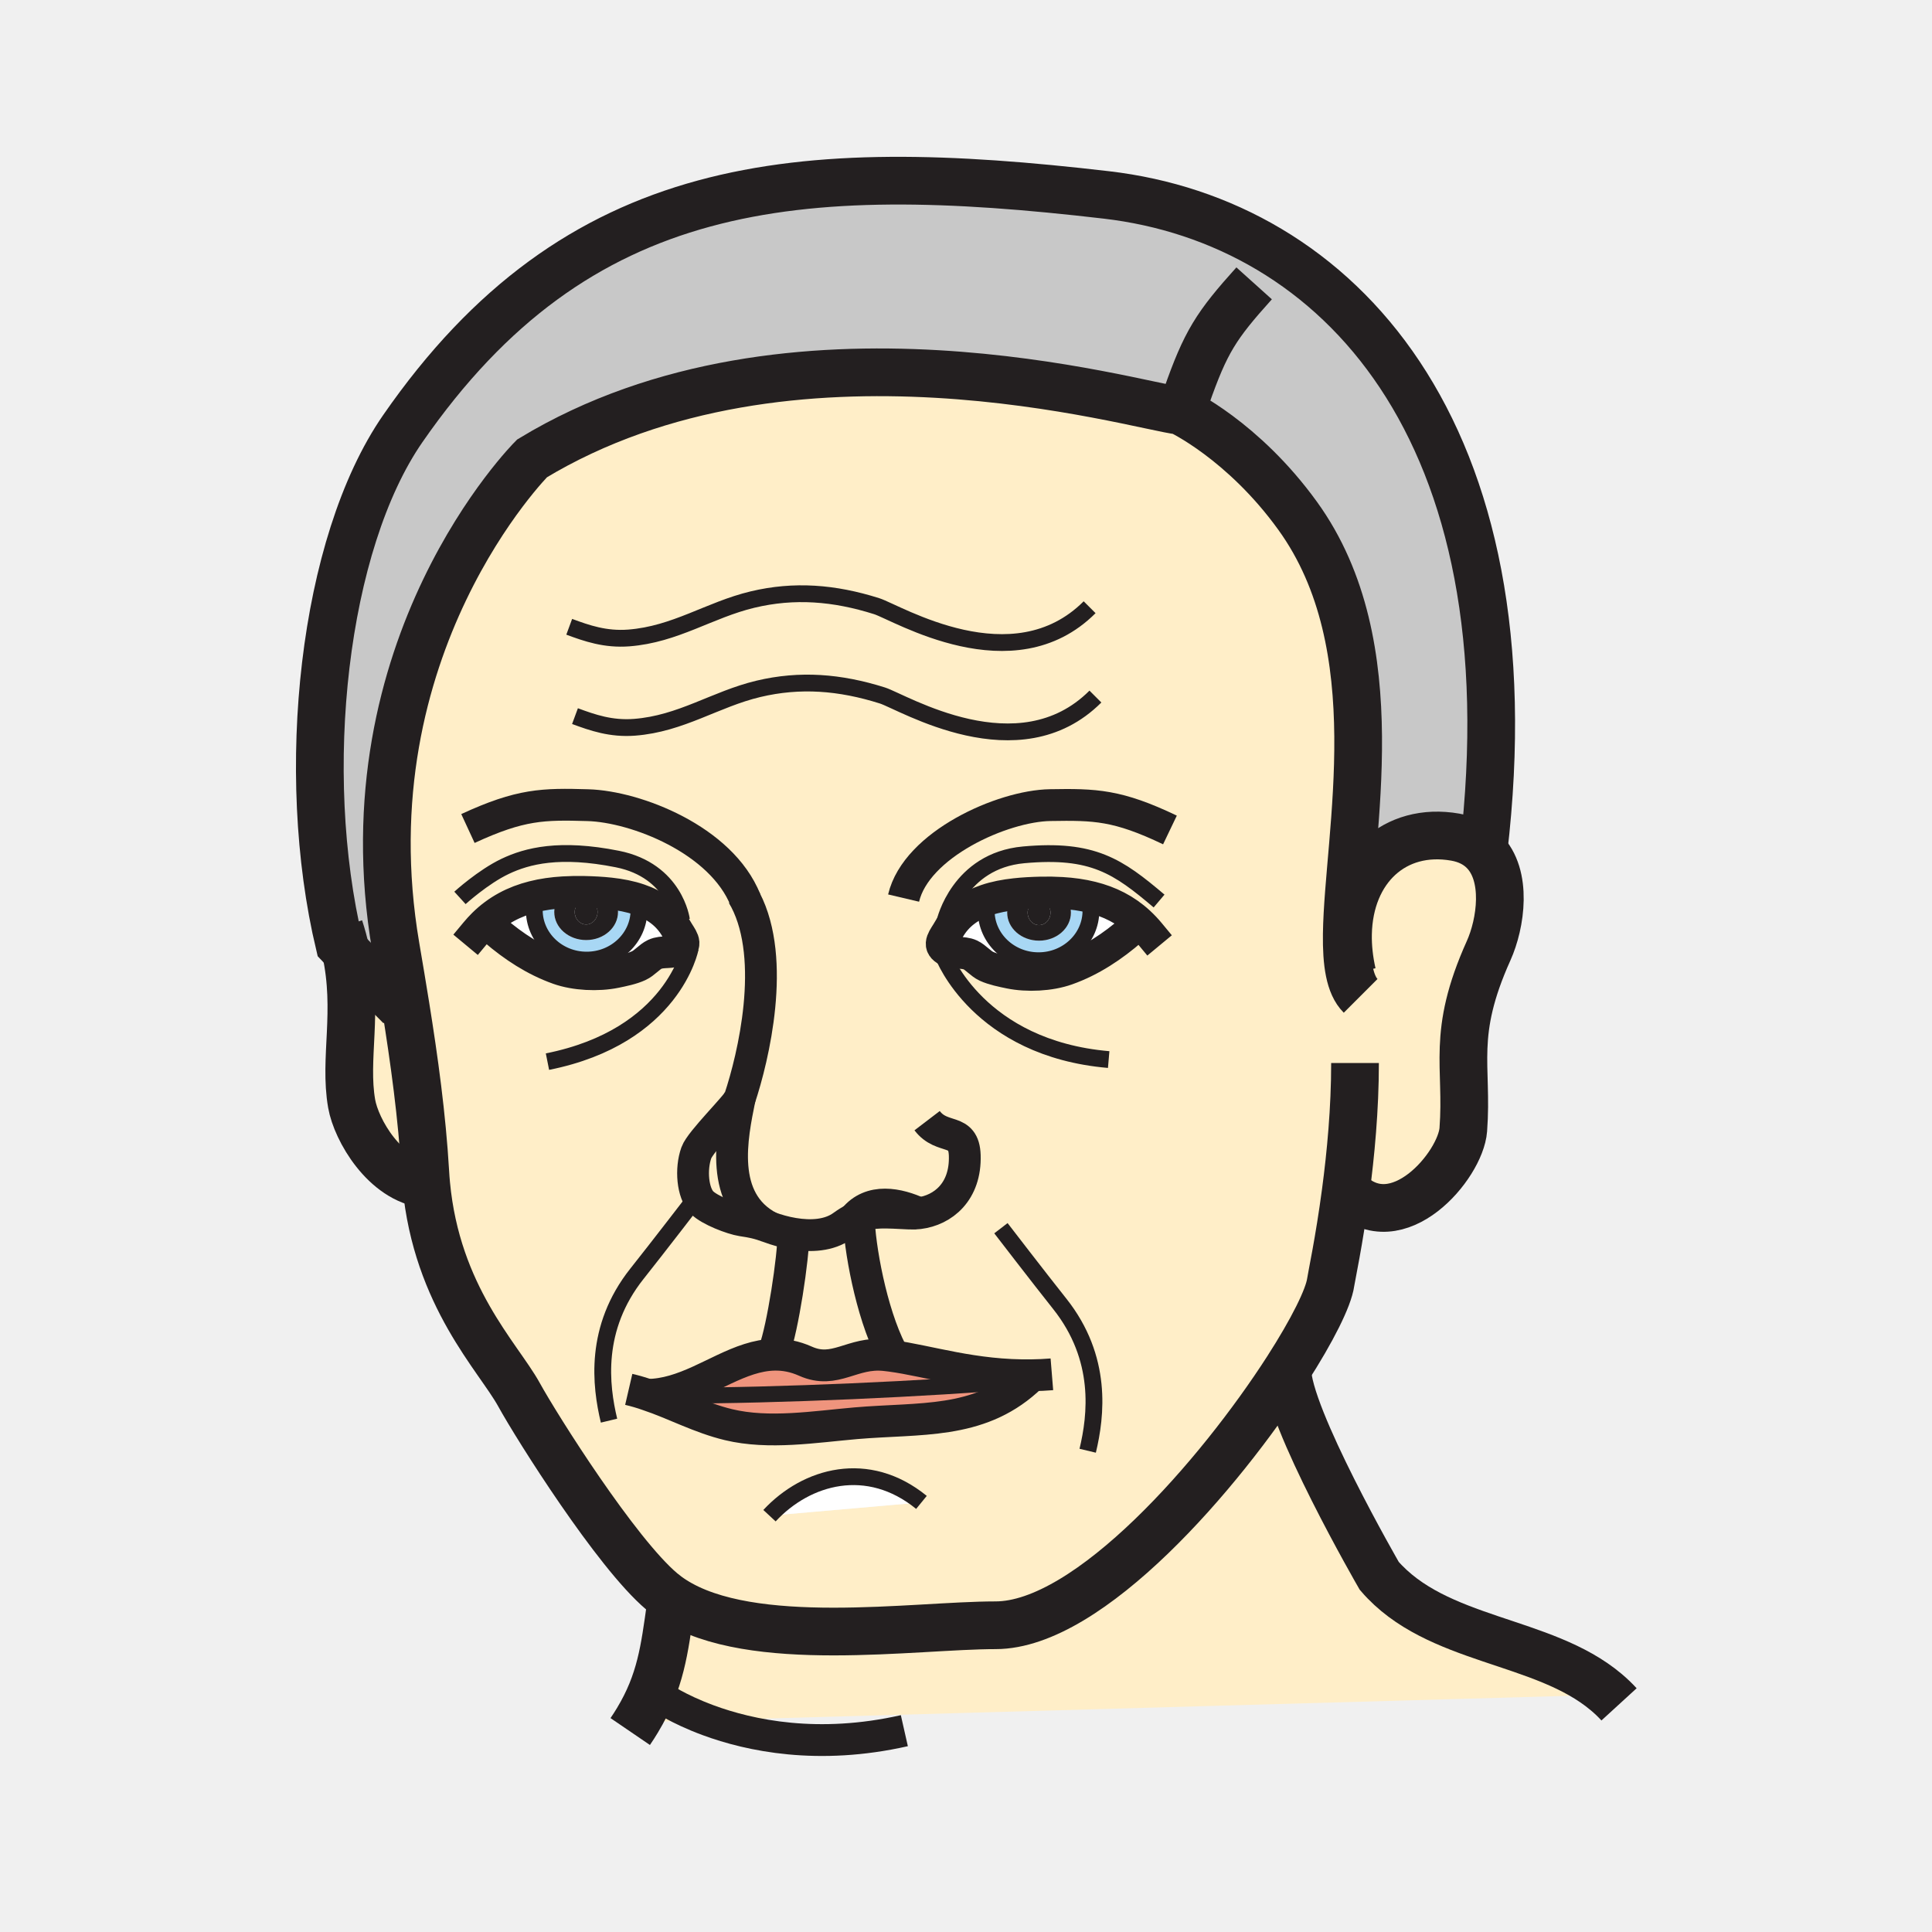
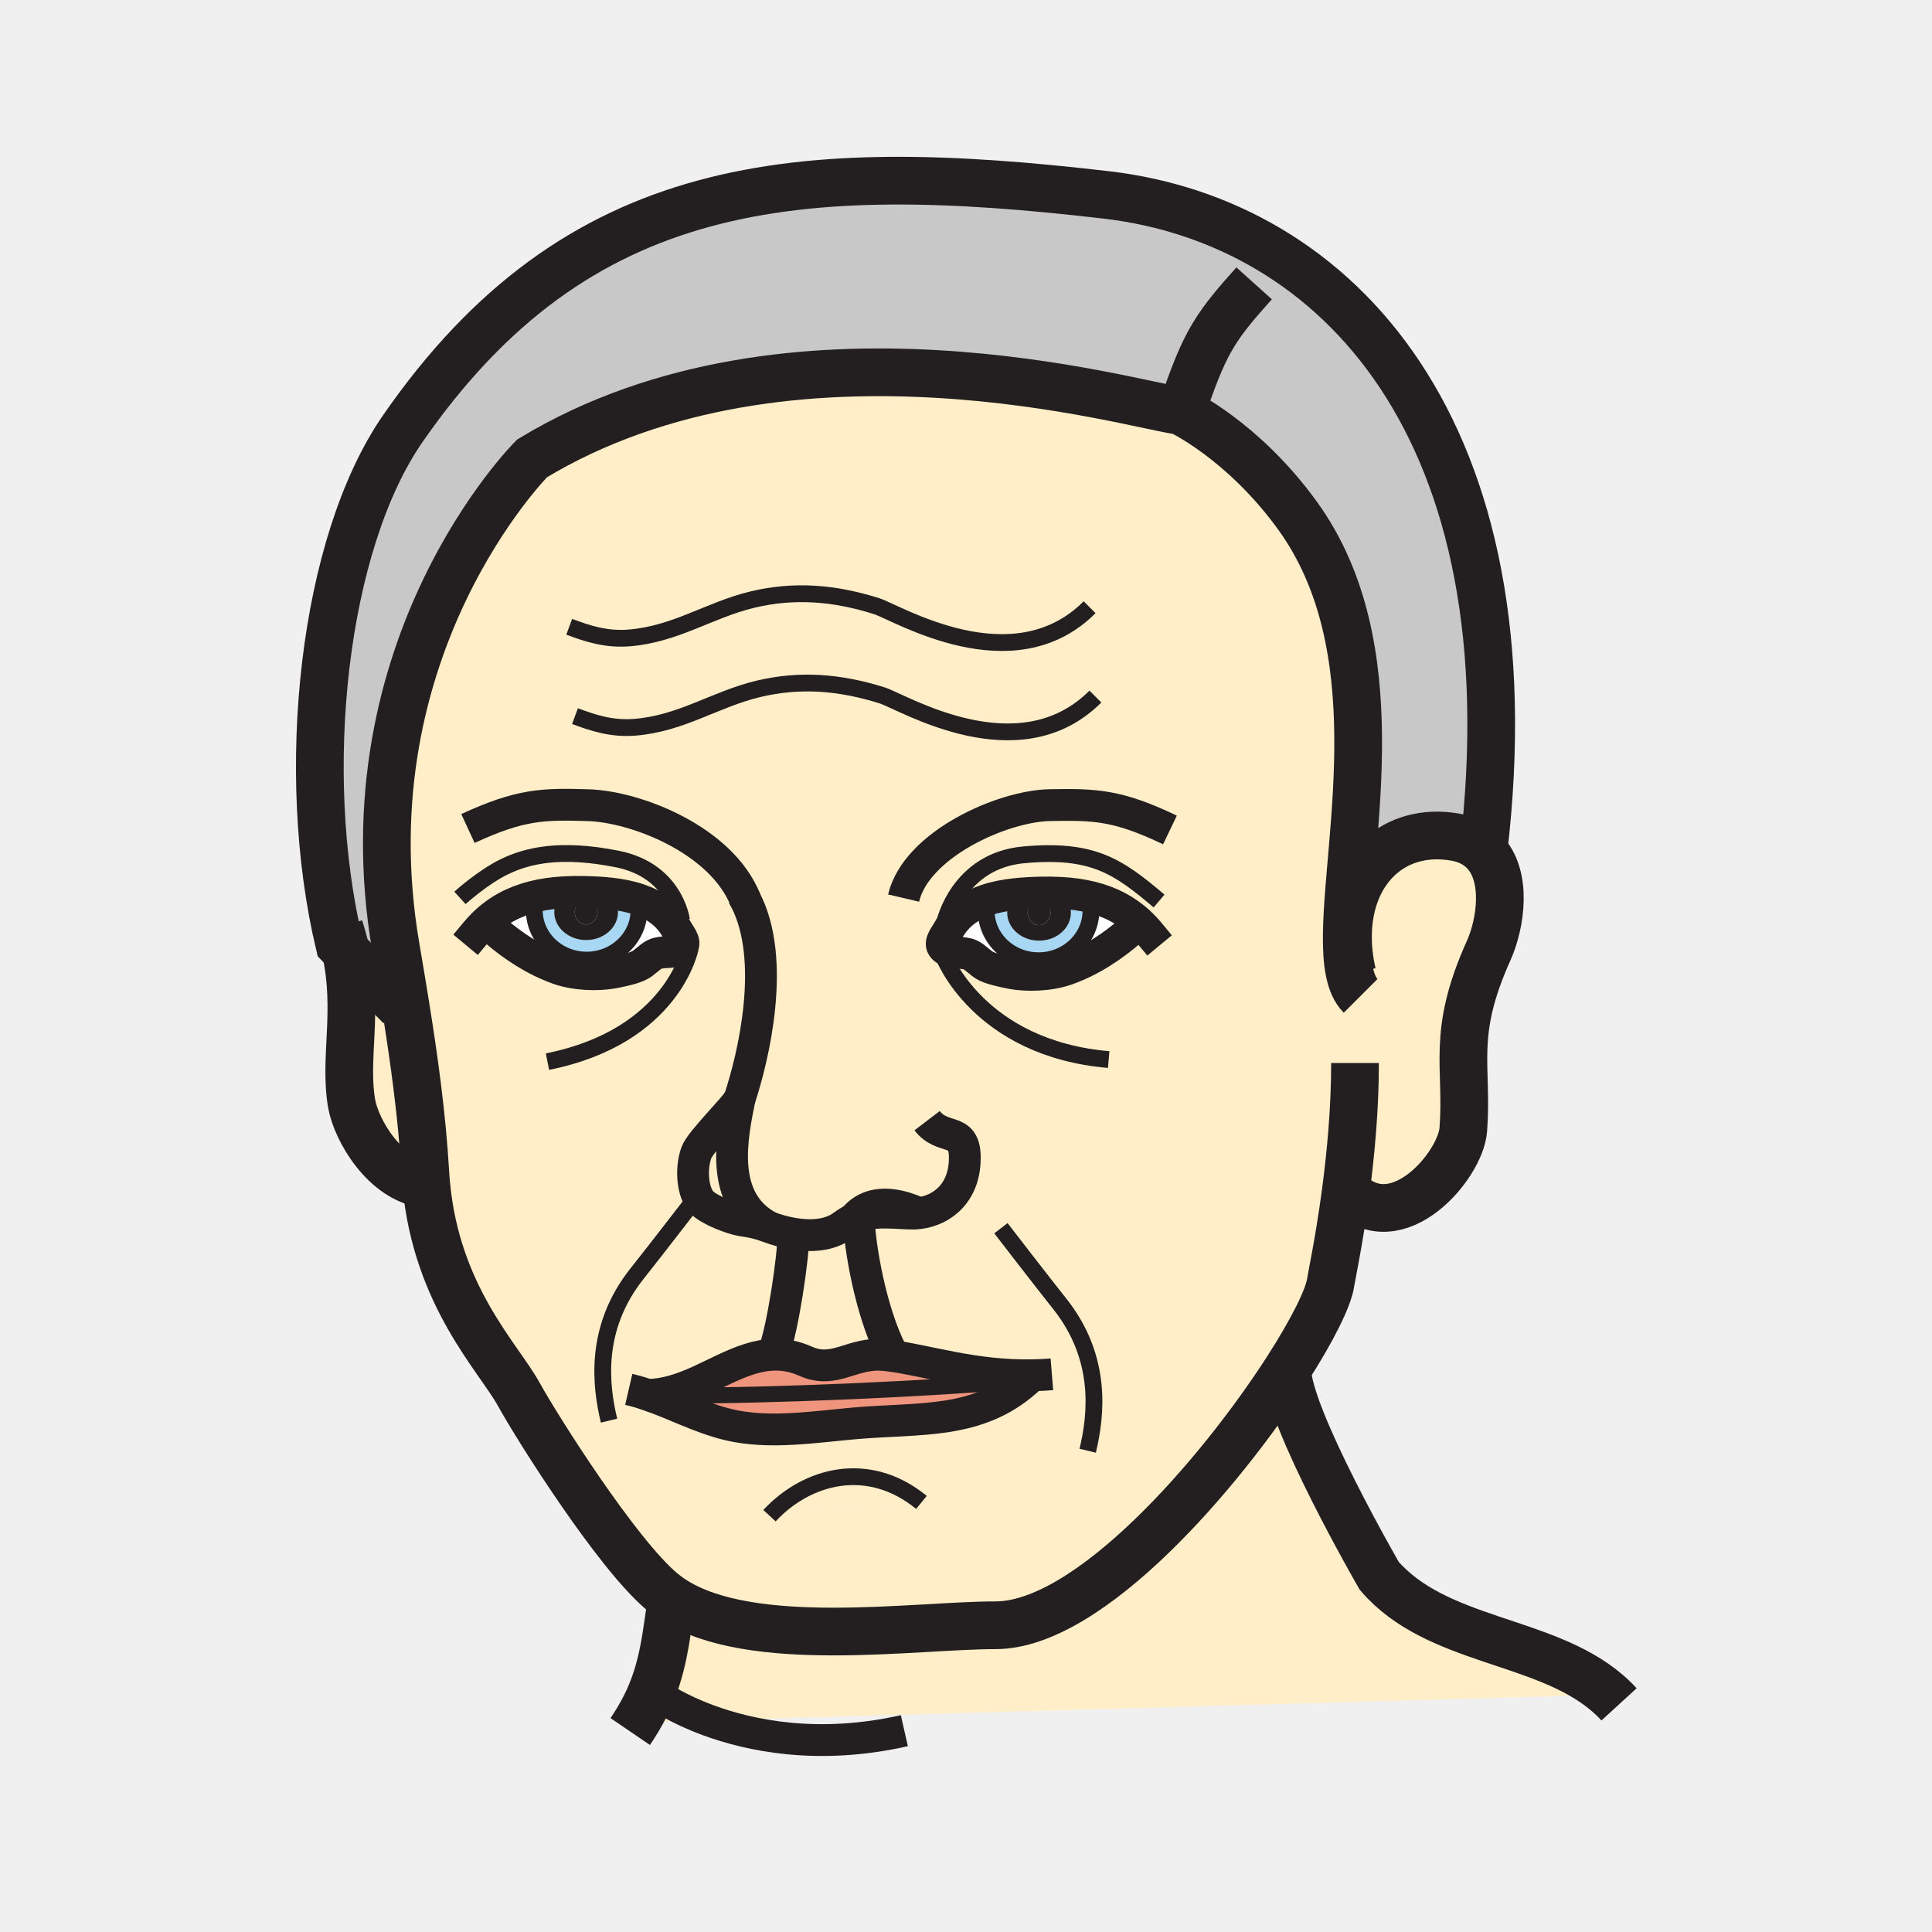
- <svg xmlns="http://www.w3.org/2000/svg" width="850.394" height="850.394" viewBox="0 0 850.394 850.394" overflow="visible">
-   <path d="M338.61 540.16c-5.06-1.87-7.69-2.32-12.07-2.99-4.25-.67-14.24-4.439-17.63-7.92-4.07-4.2-4.98-14.63-2.41-21.83 1.82-5.15 18.08-20.91 19.05-23.82-3.29 16.38-9.45 44.75 13.06 56.56z" fill="#ffeec8" class="aac-skin-fill" />
-   <path d="M152.19 418.65c-1.94-2.02-2.79-2.92-2.79-2.92-18.1-75.96-7.2-176.38 27.89-227.06C254.26 77.54 350.6 69.9 486.98 85.8c101.26 11.81 187.85 102.99 165.99 288.75-2.989-2.97-7.05-5.14-12.43-6.08-26.71-4.67-46.65 13.93-47.2 42.67h-.54c.601-44.18 19.96-126.54-21.63-184.11-24.02-33.27-51.75-46.21-51.75-46.21-19.5-2.15-171.26-48.05-285.24 20.95 0 0-82.55 82.55-60.01 214.89 1.45 8.49 2.91 17.16 4.32 25.95l-2.28.359c-12.91-12.909-20.38-20.559-24.02-24.319z" fill="#c8c8c8" />
-   <path d="M281.26 400.59c0 12.15-10.31 22.01-23.04 22.01s-23.05-9.86-23.05-22.01c0-1.62-.05-2.81-.02-3.83l-.52-2.03c4.23-1.08 8.7-1.7 13.39-1.98-2.51 2.23-4.06 5.29-4.06 8.67 0 6.83 6.28 12.36 14.05 12.36 7.76 0 14.02-5.53 14.02-12.36 0-3.12-1.32-5.97-3.5-8.15 4.46.49 8.79 1.31 12.78 2.68.56 1.59-.05 1.88-.05 4.64zM480.54 394.96l-.38 1.49c.1 1.15.03 2.48.03 4.42 0 12.14-10.341 22-23.061 22s-23.04-9.86-23.04-22c0-2.77-.609-3.06-.04-4.65 3.97-1.36 8.3-2.18 12.75-2.66-2.17 2.17-3.479 5.02-3.479 8.14 0 6.82 6.25 12.35 14.029 12.35 7.75 0 14.03-5.53 14.03-12.35 0-3.38-1.54-6.45-4.05-8.67 4.621.27 9.031.88 13.211 1.93z" fill="#a8d7f4" />
-   <path d="M235.15 396.76c-.03 1.02.02 2.21.02 3.83 0 12.15 10.32 22.01 23.05 22.01s23.04-9.86 23.04-22.01c0-2.76.61-3.05.05-4.64 6.83 2.32 12.64 6.25 16.39 12.88 2.21 3.91 5.14 6.63 1.28 9.01-3.29 2.04-7.25.59-10.78 2.23-2.36 1.11-4.52 3.83-7.05 4.98-3 1.4-7.02 2.2-10.26 2.87-7.67 1.57-17.75 1.12-25.09-1.5-10.51-3.74-19.79-9.88-28.02-16.94l-5.04-2.65c6.33-6.26 13.67-10.02 21.89-12.1l.52 2.03zM501.45 406l-3.2 3.16c-8.38 7.3-17.89 13.7-28.7 17.53-7.34 2.619-17.42 3.079-25.09 1.5-3.25-.671-7.25-1.48-10.26-2.86-2.53-1.16-4.7-3.88-7.05-4.99-3.53-1.64-7.49-.19-10.78-2.23-3.85-2.38-.92-5.1 1.27-9.01 3.75-6.63 9.58-10.56 16.41-12.88-.569 1.59.04 1.88.04 4.65 0 12.14 10.32 22 23.04 22s23.061-9.86 23.061-22c0-1.94.069-3.27-.03-4.42l.38-1.49c7.799 1.94 14.809 5.39 20.909 11.04z" fill="#fff" />
-   <path d="M392.07 596.77c16.8 2.24 36.541 9.021 62.31 8.561-.83.83-1.66 1.61-2.5 2.36l-.01-.011c-44.05 3.681-109.31 6.63-154.71 6.63l-.63-2.109c15.56-4.42 29.04-15.61 44.3-15.91 4.4-.09 8.94.72 13.72 2.86 13.1 5.85 20.55-4.23 35-2.681.83.09 1.67.19 2.52.3z" fill="#ef947d" />
-   <path d="M320.66 627.08c-12.55-3.01-23.58-9.05-35.56-13.11 3.96-.06 7.75-.72 11.43-1.77l.63 2.109c45.4 0 110.66-2.949 154.71-6.63l.01.011c-21.54 19.279-46.96 16.35-75.17 18.77-18.04 1.56-38.25 4.92-56.05.62z" fill="#ef947d" />
-   <path d="M377.98 535.56c.25 13.12 5.4 41.931 14.33 59.381l-.24 1.829c-.85-.109-1.69-.21-2.52-.3-14.45-1.55-21.9 8.53-35 2.681-4.78-2.141-9.32-2.95-13.72-2.86l-.02-1.84c3.63-9.521 8.51-41.141 8.41-51.431 7.64 1.29 15.75.86 21.65-3.42 1.74-1.26 3.35-2.26 4.92-3.05.74-.38 1.47-.71 2.19-.99zM311.66 757.16L282 758l-1.39-.85c10.15-16.841 11.88-30.99 14.59-50.36l1.11-2.59c34.58 22.28 106.09 11.18 141.89 11.18 41.319 0 98.83-66.68 128.39-112.67l.07.04c-.33 20.28 40.42 90.86 40.42 90.86 25.16 29.199 72 27.64 99.91 51.189L706 746l-394.34 11.16zM187.2 515.94c.1 1.8.24 3.579.4 5.319-18.28-2.06-30.8-23.939-32.81-35.439-3.49-19.99 3.21-40.46-2.6-67.17 3.64 3.76 11.11 11.41 24.02 24.32l2.28-.359c3.85 23.939 7.28 48.799 8.71 73.329z" fill="#ffeec8" class="aac-skin-fill" />
-   <path d="M338.61 540.16c-22.51-11.811-16.35-40.18-13.06-56.561-.97 2.91-17.23 18.67-19.05 23.82-2.57 7.2-1.66 17.63 2.41 21.83 3.39 3.48 13.38 7.25 17.63 7.92 4.38.671 7.01 1.121 12.07 2.991zm-10.48-144.02c-.37-.71-.75-1.4-1.15-2.08l1.15 2.08zM501.45 406c-6.101-5.65-13.11-9.1-20.91-11.04-4.18-1.05-8.59-1.66-13.21-1.93-2.54-2.27-6.07-3.68-9.98-3.68-4.22 0-7.989 1.63-10.55 4.21-4.45.48-8.78 1.3-12.75 2.66-6.83 2.32-12.66 6.25-16.41 12.88-2.19 3.91-5.12 6.63-1.27 9.01 3.29 2.04 7.25.59 10.78 2.23 2.35 1.11 4.52 3.83 7.05 4.99 3.01 1.38 7.01 2.189 10.26 2.86 7.67 1.579 17.75 1.119 25.09-1.5 10.811-3.831 20.32-10.23 28.7-17.53l3.2-3.16zM187.6 521.26c-.16-1.74-.3-3.52-.4-5.319-1.43-24.53-4.86-49.391-8.71-73.33-1.41-8.79-2.87-17.46-4.32-25.95-22.54-132.34 60.01-214.89 60.01-214.89 113.98-69 265.74-23.1 285.24-20.95 0 0 27.73 12.94 51.75 46.21 41.59 57.57 22.23 139.93 21.63 184.11h.54c.55-28.74 20.49-47.34 47.2-42.67 5.38.94 9.44 3.11 12.43 6.08 10.83 10.74 7.62 32.02 2.261 43.92-16.631 36.97-9.021 50.57-11.141 78.76-1.18 15.76-29.07 48.76-50.62 27.579l-1.14-.149c-2.88 21.7-6.29 37.439-6.61 39.75-.96 6.859-8.1 21.14-19.13 38.3-29.56 45.99-87.07 112.67-128.39 112.67-35.8 0-107.31 11.101-141.89-11.18a49.14 49.14 0 0 1-5.07-3.74c-19.99-16.9-54.81-72.06-62.82-86.62-9.06-16.451-36.2-43.131-40.82-92.581zm97.5 92.71c11.98 4.061 23.01 10.101 35.56 13.11 17.8 4.3 38.01.939 56.05-.62 28.21-2.42 53.63.51 75.17-18.77.84-.75 1.67-1.53 2.5-2.36-25.77.46-45.51-6.32-62.31-8.561l.24-1.829c-8.93-17.45-14.08-46.261-14.33-59.381 6.16-2.449 12.08-1.899 22.36-1.399 1.39.07 2.79.01 4.18-.15-9.05-4.189-21.22-6.819-28.73 2.54-1.57.79-3.18 1.79-4.92 3.05-5.9 4.28-14.01 4.71-21.65 3.42.1 10.29-4.78 41.91-8.41 51.431l.02 1.84c-15.26.3-28.74 11.49-44.3 15.91-3.68 1.049-7.47 1.709-11.43 1.769zm3.1-193.9c3.53-1.64 7.49-.19 10.78-2.23 3.86-2.38.93-5.1-1.28-9.01-3.75-6.63-9.56-10.56-16.39-12.88-3.99-1.37-8.32-2.19-12.78-2.68-2.56-2.57-6.32-4.19-10.52-4.19-3.91 0-7.45 1.4-9.99 3.67-4.69.28-9.16.9-13.39 1.98-8.22 2.08-15.56 5.84-21.89 12.1l5.04 2.65c8.23 7.06 17.51 13.2 28.02 16.94 7.34 2.62 17.42 3.07 25.09 1.5 3.24-.67 7.26-1.47 10.26-2.87 2.53-1.15 4.69-3.87 7.05-4.98zm50.5 247.08l66.89-5.851c-23.57-19.229-50.58-11.719-66.89 5.851z" fill="#ffeec8" class="aac-skin-fill" />
-   <path d="M457.35 396.23c2.79 0 5.04 2.44 5.04 5.48 0 3.03-2.25 5.48-5.04 5.48-2.779 0-5.02-2.45-5.02-5.48 0-3.04 2.24-5.48 5.02-5.48z" fill="#231f20" />
-   <path d="M462.39 401.71c0-3.04-2.25-5.48-5.04-5.48-2.779 0-5.02 2.44-5.02 5.48 0 3.03 2.24 5.48 5.02 5.48 2.79 0 5.04-2.45 5.04-5.48zm-4.27-8.84c3.149-.07 6.229-.02 9.21.16 2.51 2.22 4.05 5.29 4.05 8.67 0 6.82-6.28 12.35-14.03 12.35-7.779 0-14.029-5.53-14.029-12.35 0-3.12 1.31-5.97 3.479-8.14 3.72-.42 7.54-.6 11.32-.69z" fill="#231f20" />
-   <path d="M457.35 389.35c3.91 0 7.44 1.41 9.98 3.68-2.98-.18-6.061-.23-9.21-.16-3.78.09-7.601.27-11.32.69 2.56-2.58 6.33-4.21 10.55-4.21z" fill="#231f20" />
-   <path d="M405.59 661.3l-66.89 5.851c16.31-17.571 43.32-25.081 66.89-5.851z" fill="#fff" />
-   <path d="M258 395.95c2.78 0 5.02 2.46 5.02 5.48 0 3.03-2.24 5.49-5.02 5.49s-5.03-2.46-5.03-5.49c0-3.02 2.25-5.48 5.03-5.48z" fill="#231f20" />
-   <path d="M263.02 401.43c0-3.02-2.24-5.48-5.02-5.48s-5.03 2.46-5.03 5.48c0 3.03 2.25 5.49 5.03 5.49s5.02-2.46 5.02-5.49zm-5.79-8.84c3.78.09 7.58.27 11.3.68 2.18 2.18 3.5 5.03 3.5 8.15 0 6.83-6.26 12.36-14.02 12.36-7.77 0-14.05-5.53-14.05-12.36 0-3.38 1.55-6.44 4.06-8.67 2.98-.18 6.06-.23 9.21-.16z" fill="#231f20" />
-   <path d="M248.02 392.75c2.54-2.27 6.08-3.67 9.99-3.67 4.2 0 7.96 1.62 10.52 4.19-3.72-.41-7.52-.59-11.3-.68-3.15-.07-6.23-.02-9.21.16z" fill="#231f20" />
-   <g fill="none" stroke="#231f20">
-     <path d="M434.61 394.96c-.261.51-.44.92-.561 1.26-.569 1.59.04 1.88.04 4.65 0 12.14 10.32 22 23.04 22s23.061-9.86 23.061-22c0-1.94.069-3.27-.03-4.42M280.75 394.67c.26.52.44.93.56 1.28.56 1.59-.05 1.88-.05 4.64 0 12.15-10.31 22.01-23.04 22.01s-23.05-9.86-23.05-22.01c0-1.62-.05-2.81-.02-3.83" stroke-width="7.393" stroke-linecap="square" stroke-miterlimit="10" />
-     <path d="M303.81 417.39s-7.4 38.82-62.84 49.9M415.3 420.79s15.41 40.66 72.7 45.59M306.26 527.36s-17.11 22.25-25.88 33.27c-19.09 24.03-16.01 49.28-12.31 64.69M440.57 540.61s17.109 22.25 25.88 33.27c19.09 24.021 16 49.28 12.31 64.68M250.55 275.89c7.8 2.88 15.87 5.7 26.2 4.92 20.55-1.58 35.47-12.36 54.51-16.91 18.32-4.37 35.91-3 54.59 2.91 8.96 2.84 59.94 34.29 93.76.47M253.09 315.21c7.8 2.88 15.86 5.7 26.2 4.91 20.54-1.57 35.47-12.36 54.51-16.91 18.32-4.37 35.9-2.99 54.59 2.91 8.95 2.84 59.94 34.3 93.77.48" stroke-width="7.393" />
-     <path d="M290.87 746.99s7.38 5.21 20.79 10.17c18.51 6.84 48.52 13.189 86.4 4.62M397.73 395.3c5.55-23.62 43.53-40.59 64.54-40.92 19.771-.33 29.65-.09 52.7 10.94" stroke-width="14" />
-     <path d="M209.41 410.48c1.08-1.3 2.19-2.51 3.33-3.65 6.33-6.26 13.67-10.02 21.89-12.1 4.23-1.08 8.7-1.7 13.39-1.98 2.98-.18 6.06-.23 9.21-.16 3.78.09 7.58.27 11.3.68 4.46.49 8.79 1.31 12.78 2.68 6.83 2.32 12.64 6.25 16.39 12.88 2.21 3.91 5.14 6.63 1.28 9.01-3.29 2.04-7.25.59-10.78 2.23-2.36 1.11-4.52 3.83-7.05 4.98-3 1.4-7.02 2.2-10.26 2.87-7.67 1.57-17.75 1.12-25.09-1.5-10.51-3.74-19.79-9.88-28.02-16.94M505.94 410.75a49.89 49.89 0 0 0-4.49-4.75c-6.101-5.65-13.11-9.1-20.91-11.04-4.18-1.05-8.59-1.66-13.21-1.93-2.98-.18-6.061-.23-9.21-.16-3.78.09-7.601.27-11.32.69-4.45.48-8.78 1.3-12.75 2.66-6.83 2.32-12.66 6.25-16.41 12.88-2.19 3.91-5.12 6.63-1.27 9.01 3.29 2.04 7.25.59 10.78 2.23 2.35 1.11 4.52 3.83 7.05 4.99 3.01 1.38 7.01 2.189 10.26 2.86 7.67 1.579 17.75 1.119 25.09-1.5 10.811-3.831 20.32-10.23 28.7-17.53" stroke-width="14" stroke-linecap="square" stroke-miterlimit="10" />
-     <path d="M652.95 374.75c.01-.07.02-.13.02-.2C674.83 188.79 588.24 97.61 486.98 85.8 350.6 69.9 254.26 77.54 177.29 188.67c-35.09 50.68-45.99 151.1-27.89 227.06 0 0 .85.9 2.79 2.92 3.64 3.76 11.11 11.41 24.02 24.32" stroke-width="21" />
-     <path d="M598.9 438.34c-4.87-4.87-6.271-14.45-6.101-27.2.601-44.18 19.96-126.54-21.63-184.11-24.02-33.27-51.75-46.21-51.75-46.21-19.5-2.15-171.26-48.05-285.24 20.95 0 0-82.55 82.55-60.01 214.89 1.45 8.49 2.91 17.16 4.32 25.95 3.85 23.939 7.28 48.8 8.71 73.33.1 1.8.24 3.579.4 5.319 4.62 49.45 31.76 76.13 40.82 92.58 8.01 14.561 42.83 69.72 62.82 86.62a49.14 49.14 0 0 0 5.07 3.74c34.58 22.28 106.09 11.18 141.89 11.18 41.319 0 98.83-66.68 128.39-112.67 11.03-17.16 18.17-31.44 19.13-38.3.32-2.311 3.73-18.05 6.61-39.75 2.21-16.55 4.1-36.57 4.1-56.75M522.09 174.98c8.62-24.65 13.22-31.69 29.93-50.26" stroke-width="21" />
-     <path d="M285.1 613.97c3.96-.06 7.75-.72 11.43-1.77 15.56-4.42 29.04-15.61 44.3-15.91 4.4-.09 8.94.72 13.72 2.86 13.1 5.85 20.55-4.23 35-2.681.83.09 1.67.19 2.52.3 16.8 2.24 36.541 9.021 62.31 8.561 2.8-.04 5.67-.17 8.62-.41" stroke-width="14" />
-     <path d="M276.75 611.55c2.85.66 5.61 1.48 8.33 2.42.01-.01.01-.01.02 0 11.98 4.061 23.01 10.101 35.56 13.11 17.8 4.3 38.01.939 56.05-.62 28.21-2.42 53.63.51 75.17-18.77.84-.75 1.67-1.53 2.5-2.36a64.4 64.4 0 0 0 2-2.061" stroke-width="14" />
-     <path d="M297.16 614.31c45.4 0 110.66-2.949 154.71-6.63" stroke-width="7" />
-     <path d="M328.13 396.14c-10.62-26.57-48.32-41.12-69.32-41.73-19.75-.58-29.63-.46-52.84 10.27" stroke-width="14" />
-     <path d="M328.13 396.14c-.37-.71-.75-1.4-1.15-2.08l1.15 2.08zM408.08 493.28c6.73 8.819 16.15 2.729 16.57 15.27.5 16.061-9.62 24.16-20.13 25.46-1.39.16-2.79.221-4.18.15-10.28-.5-16.2-1.05-22.36 1.399-.72.28-1.45.61-2.19.99-1.57.79-3.18 1.79-4.92 3.05-5.9 4.28-14.01 4.71-21.65 3.42-3.75-.619-7.4-1.659-10.61-2.859-5.06-1.87-7.69-2.32-12.07-2.99-4.25-.67-14.24-4.439-17.63-7.92-4.07-4.2-4.98-14.63-2.41-21.83 1.82-5.15 18.08-20.91 19.05-23.82 6.08-18.22 16.28-61.04 2.58-87.459" stroke-width="14" />
-     <path d="M349.22 542.98v.039c.1 10.29-4.78 41.91-8.41 51.431M377.96 534.57c0 .319 0 .649.02.989.25 13.12 5.4 41.931 14.33 59.381M325.82 482.23c-.09.449-.18.899-.27 1.369-3.29 16.381-9.45 44.75 13.06 56.561" stroke-width="14" />
-     <path d="M595.2 428.48c-1.37-6.09-1.97-11.9-1.86-17.34.55-28.74 20.49-47.34 47.2-42.67 5.38.94 9.44 3.11 12.43 6.08 10.83 10.74 7.62 32.02 2.261 43.92-16.631 36.97-9.021 50.57-11.141 78.76-1.18 15.76-29.07 48.76-50.62 27.579M149.4 408.34c1.16 3.54 2.08 6.97 2.79 10.31 5.81 26.71-.89 47.18 2.6 67.17 2.01 11.5 14.53 33.38 32.81 35.439.92.11 1.85.16 2.79.16M566.66 602.75c-.33 20.28 40.42 90.86 40.42 90.86 25.16 29.199 72 27.64 99.91 51.189a58.59 58.59 0 0 1 5.649 5.4M295.2 706.79c-2.71 19.37-4.44 33.52-14.59 50.36-.98 1.64-2.05 3.31-3.21 5.01" stroke-width="21" />
-     <path d="M373.78 539.53c.62-1.11 1.29-2.101 2.01-2.98 7.51-9.359 19.68-6.729 28.73-2.54.62.28 1.23.57 1.82.87" stroke-width="14" />
-     <path d="M338.7 667.15c16.31-17.57 43.32-25.08 66.89-5.851M415.92 405.69s6.11-26.82 34.66-29.42c30.49-2.77 41.58 5.08 59.6 20.33M299.95 404.92s-2.77-21.72-28.19-26.8c-25.41-5.08-39.73-1.39-49.43 3.23-9.71 4.62-19.87 13.87-19.87 13.87" stroke-width="7.393" />
+ <svg xmlns="http://www.w3.org/2000/svg" width="850.394" height="850.394" viewBox="0 0 850.394 850.394" overflow="visible" version="1.1" id="svg31">
+   <defs id="defs31" />
+   <path d="M338.61 540.16c-5.06-1.87-7.69-2.32-12.07-2.99-4.25-.67-14.24-4.439-17.63-7.92-4.07-4.2-4.98-14.63-2.41-21.83 1.82-5.15 18.08-20.91 19.05-23.82-3.29 16.38-9.45 44.75 13.06 56.56z" fill="#ffeec8" class="aac-skin-fill" id="path1" />
+   <path d="M152.19 418.65c-1.94-2.02-2.79-2.92-2.79-2.92-18.1-75.96-7.2-176.38 27.89-227.06C254.26 77.54 350.6 69.9 486.98 85.8c101.26 11.81 187.85 102.99 165.99 288.75-2.989-2.97-7.05-5.14-12.43-6.08-26.71-4.67-46.65 13.93-47.2 42.67h-.54c.601-44.18 19.96-126.54-21.63-184.11-24.02-33.27-51.75-46.21-51.75-46.21-19.5-2.15-171.26-48.05-285.24 20.95 0 0-82.55 82.55-60.01 214.89 1.45 8.49 2.91 17.16 4.32 25.95l-2.28.359c-12.91-12.909-20.38-20.559-24.02-24.319z" fill="#c8c8c8" id="path2" />
+   <path d="M281.26 400.59c0 12.15-10.31 22.01-23.04 22.01s-23.05-9.86-23.05-22.01c0-1.62-.05-2.81-.02-3.83l-.52-2.03c4.23-1.08 8.7-1.7 13.39-1.98-2.51 2.23-4.06 5.29-4.06 8.67 0 6.83 6.28 12.36 14.05 12.36 7.76 0 14.02-5.53 14.02-12.36 0-3.12-1.32-5.97-3.5-8.15 4.46.49 8.79 1.31 12.78 2.68.56 1.59-.05 1.88-.05 4.64zM480.54 394.96l-.38 1.49c.1 1.15.03 2.48.03 4.42 0 12.14-10.341 22-23.061 22s-23.04-9.86-23.04-22c0-2.77-.609-3.06-.04-4.65 3.97-1.36 8.3-2.18 12.75-2.66-2.17 2.17-3.479 5.02-3.479 8.14 0 6.82 6.25 12.35 14.029 12.35 7.75 0 14.03-5.53 14.03-12.35 0-3.38-1.54-6.45-4.05-8.67 4.621.27 9.031.88 13.211 1.93z" fill="#a8d7f4" id="path3" />
+   <path d="M235.15 396.76c-.03 1.02.02 2.21.02 3.83 0 12.15 10.32 22.01 23.05 22.01s23.04-9.86 23.04-22.01c0-2.76.61-3.05.05-4.64 6.83 2.32 12.64 6.25 16.39 12.88 2.21 3.91 5.14 6.63 1.28 9.01-3.29 2.04-7.25.59-10.78 2.23-2.36 1.11-4.52 3.83-7.05 4.98-3 1.4-7.02 2.2-10.26 2.87-7.67 1.57-17.75 1.12-25.09-1.5-10.51-3.74-19.79-9.88-28.02-16.94l-5.04-2.65c6.33-6.26 13.67-10.02 21.89-12.1l.52 2.03zM501.45 406l-3.2 3.16c-8.38 7.3-17.89 13.7-28.7 17.53-7.34 2.619-17.42 3.079-25.09 1.5-3.25-.671-7.25-1.48-10.26-2.86-2.53-1.16-4.7-3.88-7.05-4.99-3.53-1.64-7.49-.19-10.78-2.23-3.85-2.38-.92-5.1 1.27-9.01 3.75-6.63 9.58-10.56 16.41-12.88-.569 1.59.04 1.88.04 4.65 0 12.14 10.32 22 23.04 22s23.061-9.86 23.061-22c0-1.94.069-3.27-.03-4.42l.38-1.49c7.799 1.94 14.809 5.39 20.909 11.04z" fill="#fff" id="path4" />
+   <path d="M392.07 596.77c16.8 2.24 36.541 9.021 62.31 8.561-.83.83-1.66 1.61-2.5 2.36l-.01-.011c-44.05 3.681-109.31 6.63-154.71 6.63l-.63-2.109c15.56-4.42 29.04-15.61 44.3-15.91 4.4-.09 8.94.72 13.72 2.86 13.1 5.85 20.55-4.23 35-2.681.83.09 1.67.19 2.52.3z" fill="#ef947d" id="path5" />
+   <path d="M320.66 627.08c-12.55-3.01-23.58-9.05-35.56-13.11 3.96-.06 7.75-.72 11.43-1.77l.63 2.109c45.4 0 110.66-2.949 154.71-6.63l.01.011c-21.54 19.279-46.96 16.35-75.17 18.77-18.04 1.56-38.25 4.92-56.05.62z" fill="#ef947d" id="path6" />
+   <path d="M377.98 535.56c.25 13.12 5.4 41.931 14.33 59.381l-.24 1.829c-.85-.109-1.69-.21-2.52-.3-14.45-1.55-21.9 8.53-35 2.681-4.78-2.141-9.32-2.95-13.72-2.86l-.02-1.84c3.63-9.521 8.51-41.141 8.41-51.431 7.64 1.29 15.75.86 21.65-3.42 1.74-1.26 3.35-2.26 4.92-3.05.74-.38 1.47-.71 2.19-.99zM311.66 757.16L282 758l-1.39-.85c10.15-16.841 11.88-30.99 14.59-50.36l1.11-2.59c34.58 22.28 106.09 11.18 141.89 11.18 41.319 0 98.83-66.68 128.39-112.67l.07.04c-.33 20.28 40.42 90.86 40.42 90.86 25.16 29.199 72 27.64 99.91 51.189L706 746l-394.34 11.16zM187.2 515.94c.1 1.8.24 3.579.4 5.319-18.28-2.06-30.8-23.939-32.81-35.439-3.49-19.99 3.21-40.46-2.6-67.17 3.64 3.76 11.11 11.41 24.02 24.32l2.28-.359c3.85 23.939 7.28 48.799 8.71 73.329z" fill="#ffeec8" class="aac-skin-fill" id="path7" />
+   <path d="M338.61 540.16c-22.51-11.811-16.35-40.18-13.06-56.561-.97 2.91-17.23 18.67-19.05 23.82-2.57 7.2-1.66 17.63 2.41 21.83 3.39 3.48 13.38 7.25 17.63 7.92 4.38.671 7.01 1.121 12.07 2.991zm-10.48-144.02c-.37-.71-.75-1.4-1.15-2.08l1.15 2.08zM501.45 406c-6.101-5.65-13.11-9.1-20.91-11.04-4.18-1.05-8.59-1.66-13.21-1.93-2.54-2.27-6.07-3.68-9.98-3.68-4.22 0-7.989 1.63-10.55 4.21-4.45.48-8.78 1.3-12.75 2.66-6.83 2.32-12.66 6.25-16.41 12.88-2.19 3.91-5.12 6.63-1.27 9.01 3.29 2.04 7.25.59 10.78 2.23 2.35 1.11 4.52 3.83 7.05 4.99 3.01 1.38 7.01 2.189 10.26 2.86 7.67 1.579 17.75 1.119 25.09-1.5 10.811-3.831 20.32-10.23 28.7-17.53l3.2-3.16zM187.6 521.26c-.16-1.74-.3-3.52-.4-5.319-1.43-24.53-4.86-49.391-8.71-73.33-1.41-8.79-2.87-17.46-4.32-25.95-22.54-132.34 60.01-214.89 60.01-214.89 113.98-69 265.74-23.1 285.24-20.95 0 0 27.73 12.94 51.75 46.21 41.59 57.57 22.23 139.93 21.63 184.11h.54c.55-28.74 20.49-47.34 47.2-42.67 5.38.94 9.44 3.11 12.43 6.08 10.83 10.74 7.62 32.02 2.261 43.92-16.631 36.97-9.021 50.57-11.141 78.76-1.18 15.76-29.07 48.76-50.62 27.579l-1.14-.149c-2.88 21.7-6.29 37.439-6.61 39.75-.96 6.859-8.1 21.14-19.13 38.3-29.56 45.99-87.07 112.67-128.39 112.67-35.8 0-107.31 11.101-141.89-11.18a49.14 49.14 0 0 1-5.07-3.74c-19.99-16.9-54.81-72.06-62.82-86.62-9.06-16.451-36.2-43.131-40.82-92.581zm97.5 92.71c11.98 4.061 23.01 10.101 35.56 13.11 17.8 4.3 38.01.939 56.05-.62 28.21-2.42 53.63.51 75.17-18.77.84-.75 1.67-1.53 2.5-2.36-25.77.46-45.51-6.32-62.31-8.561l.24-1.829c-8.93-17.45-14.08-46.261-14.33-59.381 6.16-2.449 12.08-1.899 22.36-1.399 1.39.07 2.79.01 4.18-.15-9.05-4.189-21.22-6.819-28.73 2.54-1.57.79-3.18 1.79-4.92 3.05-5.9 4.28-14.01 4.71-21.65 3.42.1 10.29-4.78 41.91-8.41 51.431l.02 1.84c-15.26.3-28.74 11.49-44.3 15.91-3.68 1.049-7.47 1.709-11.43 1.769zm3.1-193.9c3.53-1.64 7.49-.19 10.78-2.23 3.86-2.38.93-5.1-1.28-9.01-3.75-6.63-9.56-10.56-16.39-12.88-3.99-1.37-8.32-2.19-12.78-2.68-2.56-2.57-6.32-4.19-10.52-4.19-3.91 0-7.45 1.4-9.99 3.67-4.69.28-9.16.9-13.39 1.98-8.22 2.08-15.56 5.84-21.89 12.1l5.04 2.65c8.23 7.06 17.51 13.2 28.02 16.94 7.34 2.62 17.42 3.07 25.09 1.5 3.24-.67 7.26-1.47 10.26-2.87 2.53-1.15 4.69-3.87 7.05-4.98zm50.5 247.08l66.89-5.851c-23.57-19.229-50.58-11.719-66.89 5.851z" fill="#ffeec8" class="aac-skin-fill" id="path8" />
+   <path d="M457.35 396.23c2.79 0 5.04 2.44 5.04 5.48 0 3.03-2.25 5.48-5.04 5.48-2.779 0-5.02-2.45-5.02-5.48 0-3.04 2.24-5.48 5.02-5.48z" fill="#231f20" id="path9" />
+   <path d="M462.39 401.71c0-3.04-2.25-5.48-5.04-5.48-2.779 0-5.02 2.44-5.02 5.48 0 3.03 2.24 5.48 5.02 5.48 2.79 0 5.04-2.45 5.04-5.48zm-4.27-8.84c3.149-.07 6.229-.02 9.21.16 2.51 2.22 4.05 5.29 4.05 8.67 0 6.82-6.28 12.35-14.03 12.35-7.779 0-14.029-5.53-14.029-12.35 0-3.12 1.31-5.97 3.479-8.14 3.72-.42 7.54-.6 11.32-.69z" fill="#231f20" id="path10" />
+   <path d="M457.35 389.35c3.91 0 7.44 1.41 9.98 3.68-2.98-.18-6.061-.23-9.21-.16-3.78.09-7.601.27-11.32.69 2.56-2.58 6.33-4.21 10.55-4.21z" fill="#231f20" id="path11" />
+   <path d="M405.59 661.3l-66.89 5.851c16.31-17.571 43.32-25.081 66.89-5.851z" fill="#fff" id="path12" style="fill:#ffeec8;fill-opacity:1" />
+   <path d="M258 395.95c2.78 0 5.02 2.46 5.02 5.48 0 3.03-2.24 5.49-5.02 5.49s-5.03-2.46-5.03-5.49c0-3.02 2.25-5.48 5.03-5.48z" fill="#231f20" id="path13" />
+   <path d="M263.02 401.43c0-3.02-2.24-5.48-5.02-5.48s-5.03 2.46-5.03 5.48c0 3.03 2.25 5.49 5.03 5.49s5.02-2.46 5.02-5.49zm-5.79-8.84c3.78.09 7.58.27 11.3.68 2.18 2.18 3.5 5.03 3.5 8.15 0 6.83-6.26 12.36-14.02 12.36-7.77 0-14.05-5.53-14.05-12.36 0-3.38 1.55-6.44 4.06-8.67 2.98-.18 6.06-.23 9.21-.16z" fill="#231f20" id="path14" />
+   <path d="M248.02 392.75c2.54-2.27 6.08-3.67 9.99-3.67 4.2 0 7.96 1.62 10.52 4.19-3.72-.41-7.52-.59-11.3-.68-3.15-.07-6.23-.02-9.21.16z" fill="#231f20" id="path15" />
+   <g fill="none" stroke="#231f20" id="g30">
+     <path d="M434.61 394.96c-.261.51-.44.92-.561 1.26-.569 1.59.04 1.88.04 4.65 0 12.14 10.32 22 23.04 22s23.061-9.86 23.061-22c0-1.94.069-3.27-.03-4.42M280.75 394.67c.26.52.44.93.56 1.28.56 1.59-.05 1.88-.05 4.64 0 12.15-10.31 22.01-23.04 22.01s-23.05-9.86-23.05-22.01c0-1.62-.05-2.81-.02-3.83" stroke-width="7.393" stroke-linecap="square" stroke-miterlimit="10" id="path16" />
+     <path d="M303.81 417.39s-7.4 38.82-62.84 49.9M415.3 420.79s15.41 40.66 72.7 45.59M306.26 527.36s-17.11 22.25-25.88 33.27c-19.09 24.03-16.01 49.28-12.31 64.69M440.57 540.61s17.109 22.25 25.88 33.27c19.09 24.021 16 49.28 12.31 64.68M250.55 275.89c7.8 2.88 15.87 5.7 26.2 4.92 20.55-1.58 35.47-12.36 54.51-16.91 18.32-4.37 35.91-3 54.59 2.91 8.96 2.84 59.94 34.29 93.76.47M253.09 315.21c7.8 2.88 15.86 5.7 26.2 4.91 20.54-1.57 35.47-12.36 54.51-16.91 18.32-4.37 35.9-2.99 54.59 2.91 8.95 2.84 59.94 34.3 93.77.48" stroke-width="7.393" id="path17" />
+     <path d="M290.87 746.99s7.38 5.21 20.79 10.17c18.51 6.84 48.52 13.189 86.4 4.62M397.73 395.3c5.55-23.62 43.53-40.59 64.54-40.92 19.771-.33 29.65-.09 52.7 10.94" stroke-width="14" id="path18" />
+     <path d="M209.41 410.48c1.08-1.3 2.19-2.51 3.33-3.65 6.33-6.26 13.67-10.02 21.89-12.1 4.23-1.08 8.7-1.7 13.39-1.98 2.98-.18 6.06-.23 9.21-.16 3.78.09 7.58.27 11.3.68 4.46.49 8.79 1.31 12.78 2.68 6.83 2.32 12.64 6.25 16.39 12.88 2.21 3.91 5.14 6.63 1.28 9.01-3.29 2.04-7.25.59-10.78 2.23-2.36 1.11-4.52 3.83-7.05 4.98-3 1.4-7.02 2.2-10.26 2.87-7.67 1.57-17.75 1.12-25.09-1.5-10.51-3.74-19.79-9.88-28.02-16.94M505.94 410.75a49.89 49.89 0 0 0-4.49-4.75c-6.101-5.65-13.11-9.1-20.91-11.04-4.18-1.05-8.59-1.66-13.21-1.93-2.98-.18-6.061-.23-9.21-.16-3.78.09-7.601.27-11.32.69-4.45.48-8.78 1.3-12.75 2.66-6.83 2.32-12.66 6.25-16.41 12.88-2.19 3.91-5.12 6.63-1.27 9.01 3.29 2.04 7.25.59 10.78 2.23 2.35 1.11 4.52 3.83 7.05 4.99 3.01 1.38 7.01 2.189 10.26 2.86 7.67 1.579 17.75 1.119 25.09-1.5 10.811-3.831 20.32-10.23 28.7-17.53" stroke-width="14" stroke-linecap="square" stroke-miterlimit="10" id="path19" />
+     <path d="M652.95 374.75c.01-.07.02-.13.02-.2C674.83 188.79 588.24 97.61 486.98 85.8 350.6 69.9 254.26 77.54 177.29 188.67c-35.09 50.68-45.99 151.1-27.89 227.06 0 0 .85.9 2.79 2.92 3.64 3.76 11.11 11.41 24.02 24.32" stroke-width="21" id="path20" />
+     <path d="M598.9 438.34c-4.87-4.87-6.271-14.45-6.101-27.2.601-44.18 19.96-126.54-21.63-184.11-24.02-33.27-51.75-46.21-51.75-46.21-19.5-2.15-171.26-48.05-285.24 20.95 0 0-82.55 82.55-60.01 214.89 1.45 8.49 2.91 17.16 4.32 25.95 3.85 23.939 7.28 48.8 8.71 73.33.1 1.8.24 3.579.4 5.319 4.62 49.45 31.76 76.13 40.82 92.58 8.01 14.561 42.83 69.72 62.82 86.62a49.14 49.14 0 0 0 5.07 3.74c34.58 22.28 106.09 11.18 141.89 11.18 41.319 0 98.83-66.68 128.39-112.67 11.03-17.16 18.17-31.44 19.13-38.3.32-2.311 3.73-18.05 6.61-39.75 2.21-16.55 4.1-36.57 4.1-56.75M522.09 174.98c8.62-24.65 13.22-31.69 29.93-50.26" stroke-width="21" id="path21" />
+     <path d="M285.1 613.97c3.96-.06 7.75-.72 11.43-1.77 15.56-4.42 29.04-15.61 44.3-15.91 4.4-.09 8.94.72 13.72 2.86 13.1 5.85 20.55-4.23 35-2.681.83.09 1.67.19 2.52.3 16.8 2.24 36.541 9.021 62.31 8.561 2.8-.04 5.67-.17 8.62-.41" stroke-width="14" id="path22" />
+     <path d="M276.75 611.55c2.85.66 5.61 1.48 8.33 2.42.01-.01.01-.01.02 0 11.98 4.061 23.01 10.101 35.56 13.11 17.8 4.3 38.01.939 56.05-.62 28.21-2.42 53.63.51 75.17-18.77.84-.75 1.67-1.53 2.5-2.36a64.4 64.4 0 0 0 2-2.061" stroke-width="14" id="path23" />
+     <path d="M297.16 614.31c45.4 0 110.66-2.949 154.71-6.63" stroke-width="7" id="path24" />
+     <path d="M328.13 396.14c-10.62-26.57-48.32-41.12-69.32-41.73-19.75-.58-29.63-.46-52.84 10.27" stroke-width="14" id="path25" />
+     <path d="M328.13 396.14c-.37-.71-.75-1.4-1.15-2.08l1.15 2.08zM408.08 493.28c6.73 8.819 16.15 2.729 16.57 15.27.5 16.061-9.62 24.16-20.13 25.46-1.39.16-2.79.221-4.18.15-10.28-.5-16.2-1.05-22.36 1.399-.72.28-1.45.61-2.19.99-1.57.79-3.18 1.79-4.92 3.05-5.9 4.28-14.01 4.71-21.65 3.42-3.75-.619-7.4-1.659-10.61-2.859-5.06-1.87-7.69-2.32-12.07-2.99-4.25-.67-14.24-4.439-17.63-7.92-4.07-4.2-4.98-14.63-2.41-21.83 1.82-5.15 18.08-20.91 19.05-23.82 6.08-18.22 16.28-61.04 2.58-87.459" stroke-width="14" id="path26" />
+     <path d="M349.22 542.98v.039c.1 10.29-4.78 41.91-8.41 51.431M377.96 534.57c0 .319 0 .649.02.989.25 13.12 5.4 41.931 14.33 59.381M325.82 482.23c-.09.449-.18.899-.27 1.369-3.29 16.381-9.45 44.75 13.06 56.561" stroke-width="14" id="path27" />
+     <path d="M595.2 428.48c-1.37-6.09-1.97-11.9-1.86-17.34.55-28.74 20.49-47.34 47.2-42.67 5.38.94 9.44 3.11 12.43 6.08 10.83 10.74 7.62 32.02 2.261 43.92-16.631 36.97-9.021 50.57-11.141 78.76-1.18 15.76-29.07 48.76-50.62 27.579M149.4 408.34c1.16 3.54 2.08 6.97 2.79 10.31 5.81 26.71-.89 47.18 2.6 67.17 2.01 11.5 14.53 33.38 32.81 35.439.92.11 1.85.16 2.79.16M566.66 602.75c-.33 20.28 40.42 90.86 40.42 90.86 25.16 29.199 72 27.64 99.91 51.189a58.59 58.59 0 0 1 5.649 5.4M295.2 706.79c-2.71 19.37-4.44 33.52-14.59 50.36-.98 1.64-2.05 3.31-3.21 5.01" stroke-width="21" id="path28" />
+     <path d="M373.78 539.53c.62-1.11 1.29-2.101 2.01-2.98 7.51-9.359 19.68-6.729 28.73-2.54.62.28 1.23.57 1.82.87" stroke-width="14" id="path29" />
+     <path d="M338.7 667.15c16.31-17.57 43.32-25.08 66.89-5.851M415.92 405.69s6.11-26.82 34.66-29.42c30.49-2.77 41.58 5.08 59.6 20.33M299.95 404.92s-2.77-21.72-28.19-26.8c-25.41-5.08-39.73-1.39-49.43 3.23-9.71 4.62-19.87 13.87-19.87 13.87" stroke-width="7.393" id="path30" />
  </g>
-   <path fill="none" d="M0 0h850.394v850.394H0z" />
+   <path fill="none" d="M0 0h850.394v850.394H0z" id="path31" />
</svg>
